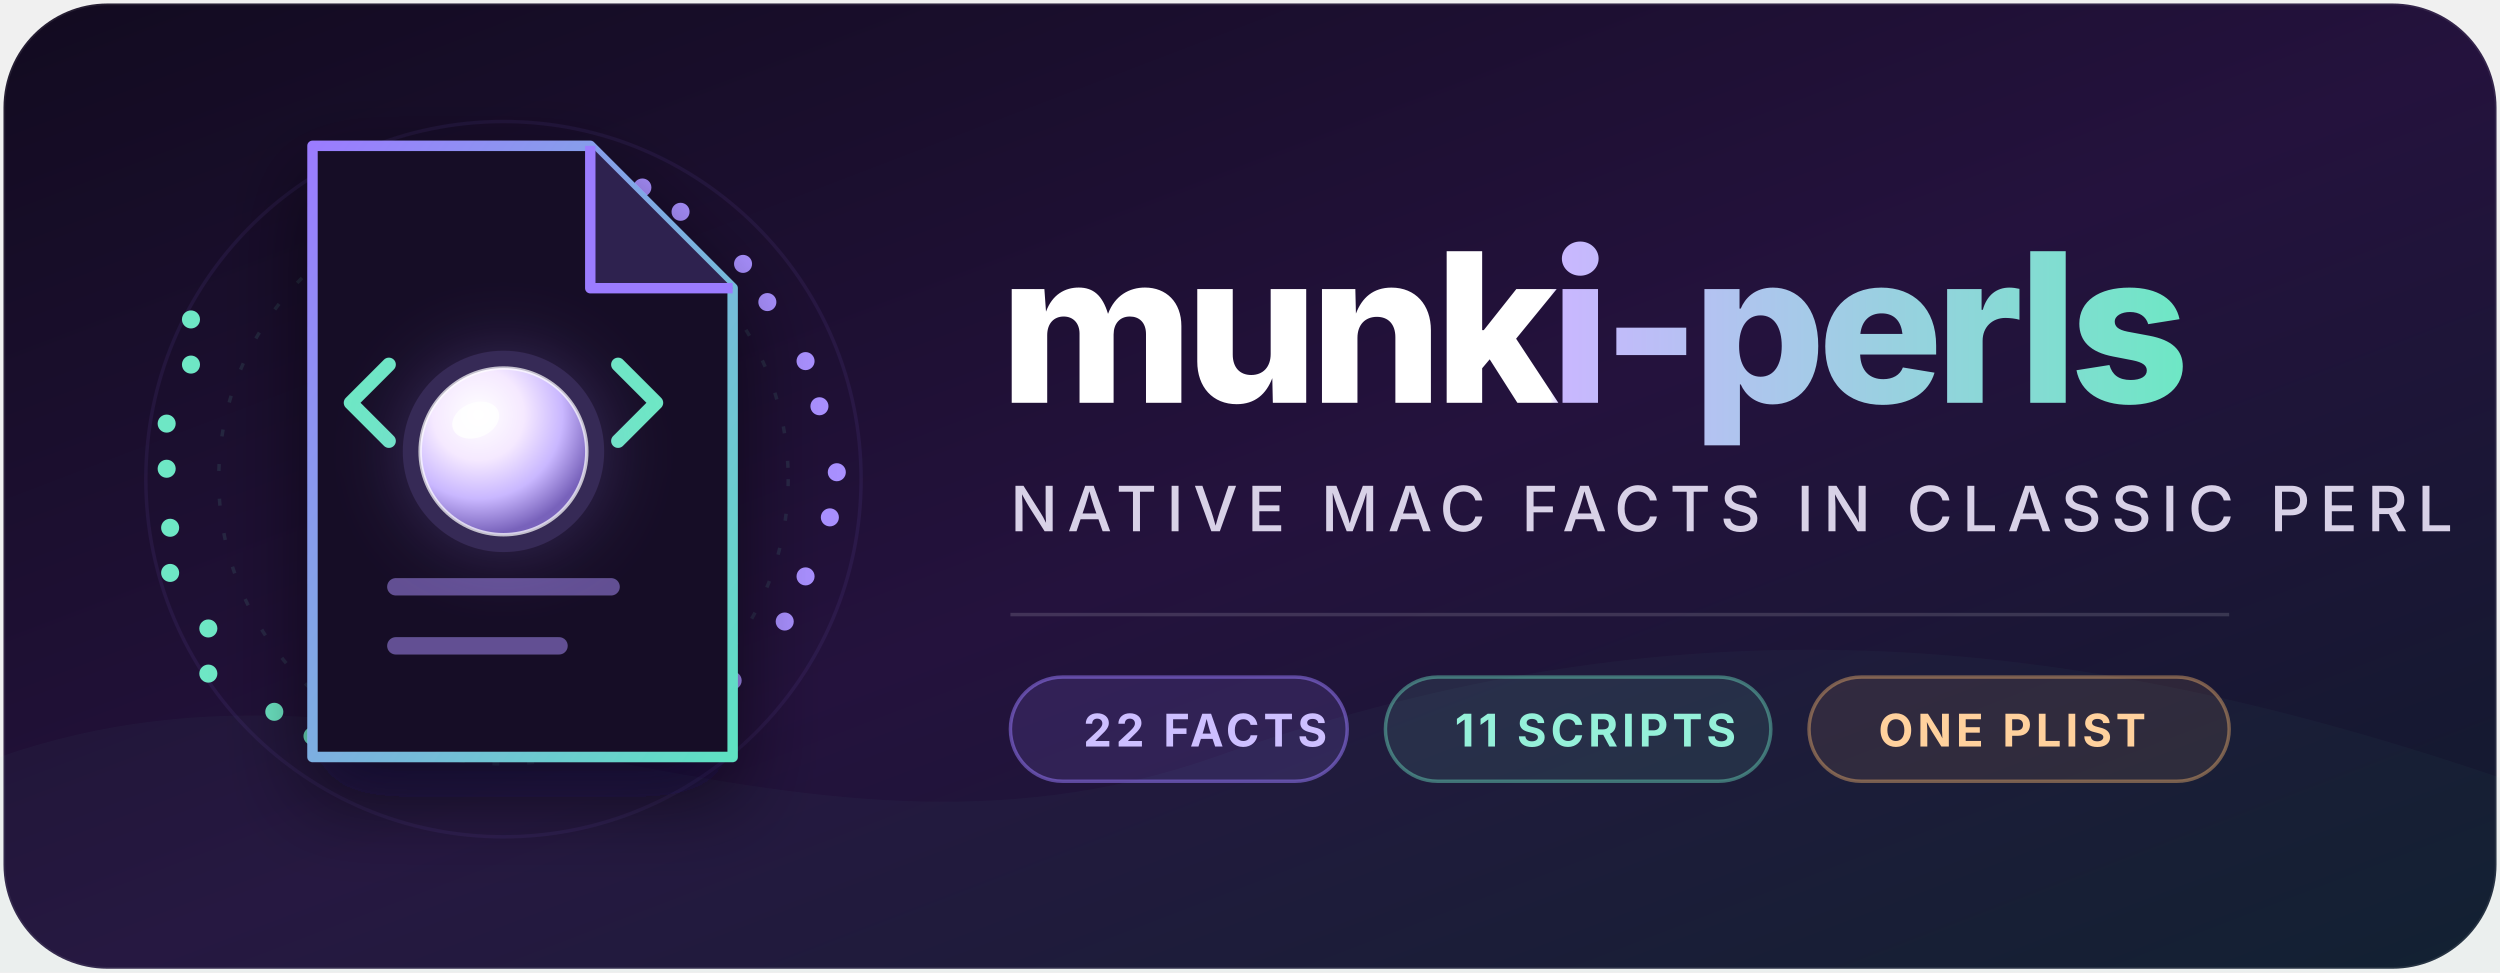
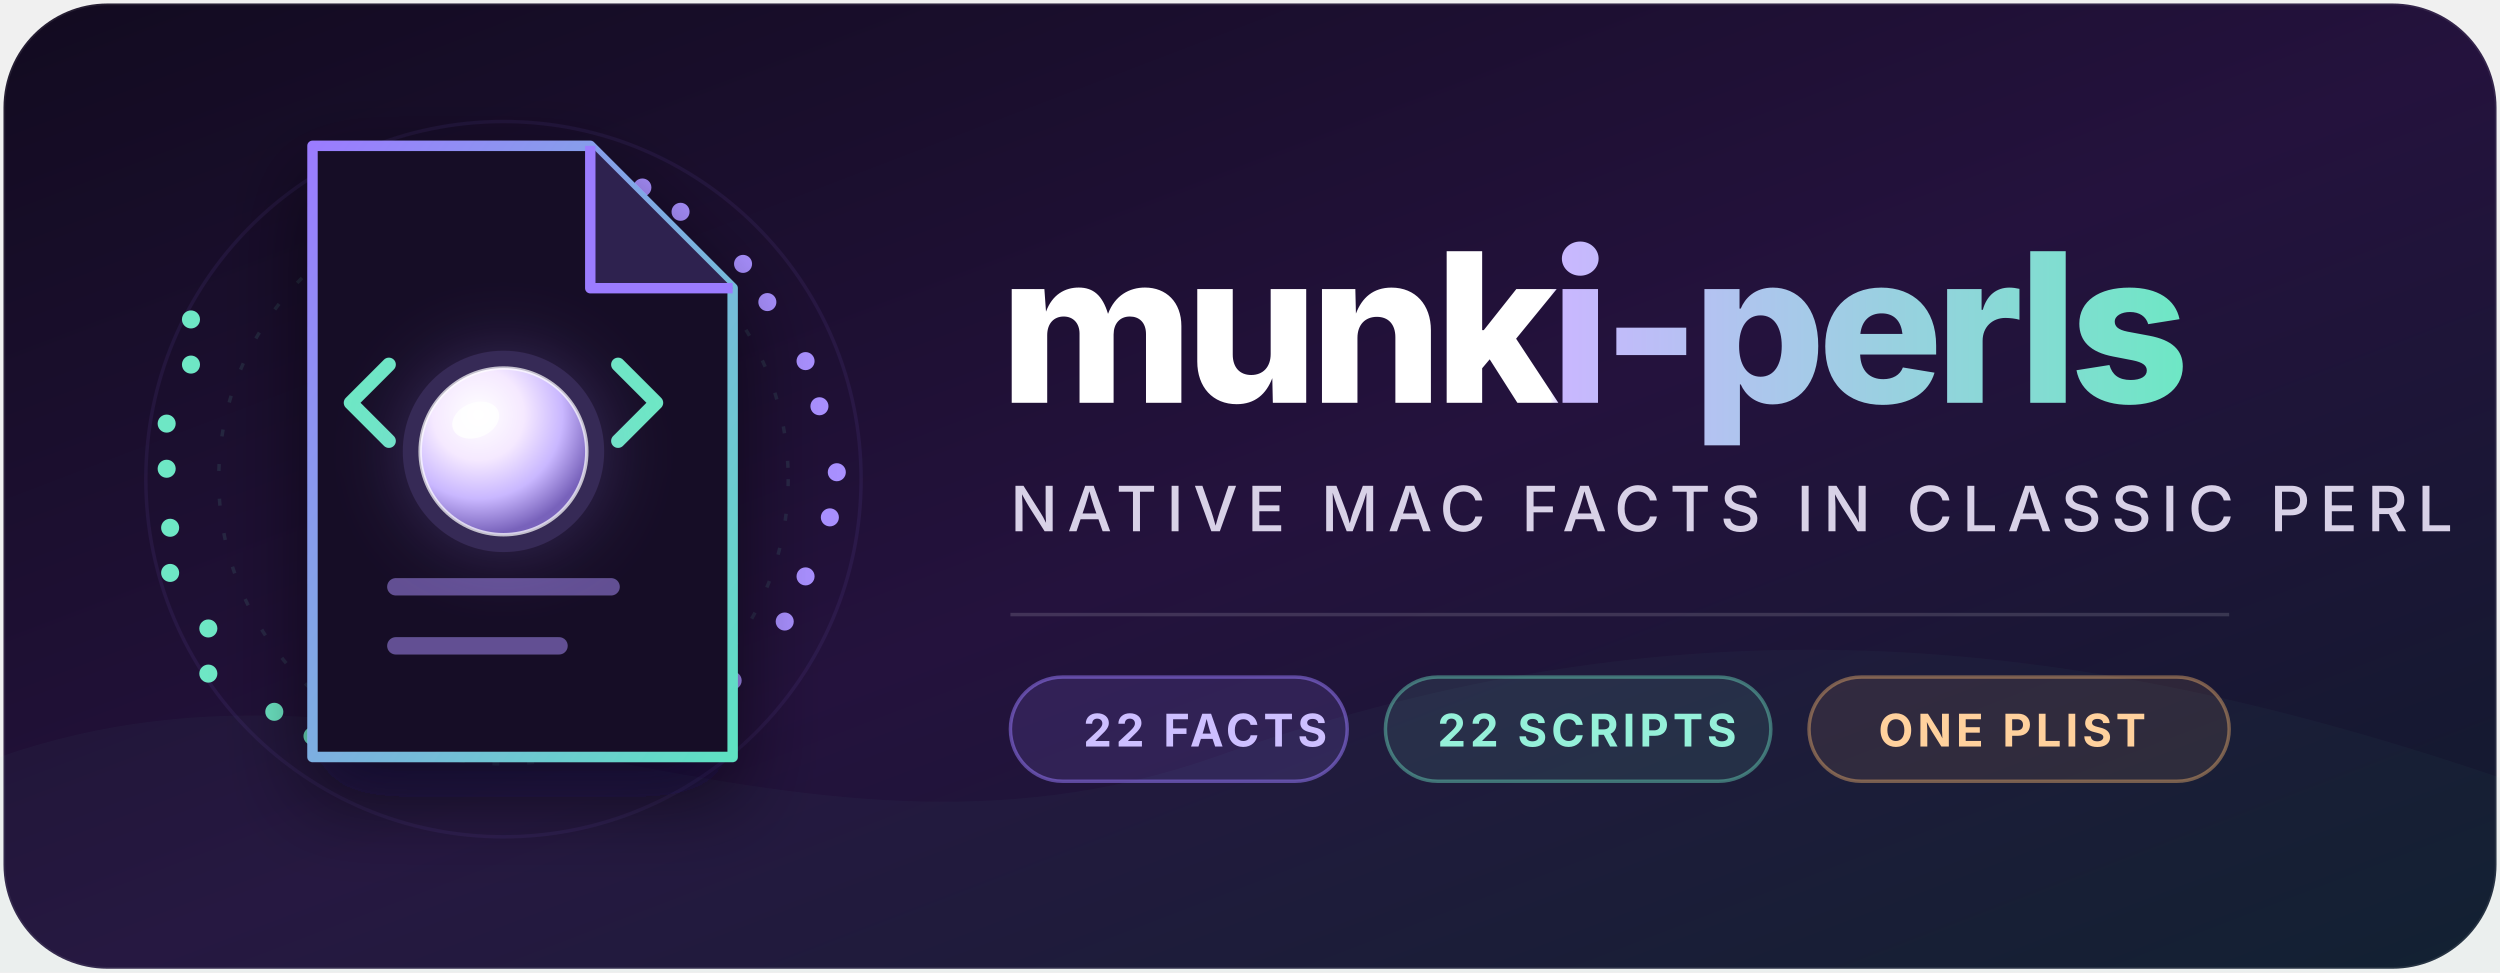
<svg xmlns="http://www.w3.org/2000/svg" viewBox="0 0 720 280" width="720" height="280" role="img" aria-labelledby="title description">
  <defs>
    <linearGradient id="background" x1="0" y1="0" x2="1" y2="1">
      <stop offset="0" stop-color="#120b20" />
      <stop offset="0.52" stop-color="#24123d" />
      <stop offset="1" stop-color="#101b2d" />
    </linearGradient>
    <linearGradient id="document" x1="0" y1="0" x2="1" y2="1">
      <stop offset="0" stop-color="#9b7cff" />
      <stop offset="1" stop-color="#5ee2c2" />
    </linearGradient>
    <radialGradient id="pearl" cx="35%" cy="28%" r="72%">
      <stop offset="0" stop-color="#ffffff" />
      <stop offset="0.38" stop-color="#f5e9ff" />
      <stop offset="0.7" stop-color="#c9b7ff" />
      <stop offset="1" stop-color="#7862bb" />
    </radialGradient>
    <linearGradient id="wordmark" x1="0" y1="0" x2="1" y2="0">
      <stop offset="0" stop-color="#ffffff" />
      <stop offset="0.46" stop-color="#ffffff" />
      <stop offset="0.47" stop-color="#c9b7ff" />
      <stop offset="1" stop-color="#6ee7c5" />
    </linearGradient>
    <filter id="soft-glow" x="-60%" y="-60%" width="220%" height="220%">
      <feGaussianBlur stdDeviation="10" result="blur" />
      <feMerge>
        <feMergeNode in="blur" />
        <feMergeNode in="SourceGraphic" />
      </feMerge>
    </filter>
    <filter id="shadow" x="-30%" y="-30%" width="160%" height="170%">
      <feDropShadow dx="0" dy="10" stdDeviation="12" flood-color="#07040d" flood-opacity="0.55" />
    </filter>
  </defs>
  <rect x="1" y="1" width="718" height="278" rx="30" fill="url(#background)" stroke="#ffffff" stroke-opacity="0.08" />
  <path d="M0 218 C120 176 225 262 350 218 S585 178 720 224 V280 H0 Z" fill="#6ee7c5" opacity="0.035" />
  <circle cx="145" cy="138" r="103" fill="none" stroke="#9b7cff" stroke-opacity="0.08" />
  <circle cx="145" cy="138" r="82" fill="none" stroke="#6ee7c5" stroke-opacity="0.11" stroke-dasharray="2 8" />
  <g fill="#6ee7c5">
    <circle cx="55" cy="92" r="2.6" />
    <circle cx="55" cy="105" r="2.6" />
    <circle cx="48" cy="122" r="2.6" />
    <circle cx="48" cy="135" r="2.6" />
    <circle cx="49" cy="152" r="2.6" />
    <circle cx="49" cy="165" r="2.6" />
    <circle cx="60" cy="181" r="2.6" />
    <circle cx="60" cy="194" r="2.6" />
    <circle cx="79" cy="205" r="2.6" />
    <circle cx="90" cy="212" r="2.6" />
  </g>
  <g fill="#a990ff">
    <circle cx="200" cy="205" r="2.6" />
    <circle cx="211" cy="196" r="2.6" />
    <circle cx="226" cy="179" r="2.6" />
    <circle cx="232" cy="166" r="2.6" />
    <circle cx="239" cy="149" r="2.6" />
    <circle cx="241" cy="136" r="2.6" />
    <circle cx="236" cy="117" r="2.6" />
    <circle cx="232" cy="104" r="2.6" />
    <circle cx="221" cy="87" r="2.6" />
    <circle cx="214" cy="76" r="2.6" />
    <circle cx="196" cy="61" r="2.6" />
    <circle cx="185" cy="54" r="2.6" />
  </g>
  <g filter="url(#shadow)">
    <path d="M90 42 H170 L211 83 V218 H90 Z" fill="#171026" stroke="url(#document)" stroke-width="3" stroke-linejoin="round" />
    <path d="M170 42 V83 H211" fill="#2f2250" stroke="#9b7cff" stroke-width="3" stroke-linejoin="round" />
    <path d="M112 105 L101 116 L112 127 M178 105 L189 116 L178 127" fill="none" stroke="#6ee7c5" stroke-width="4" stroke-linecap="round" stroke-linejoin="round" />
    <path d="M114 169 H176 M114 186 H161" stroke="#8069bd" stroke-width="5" stroke-linecap="round" opacity="0.72" />
  </g>
  <circle cx="145" cy="130" r="29" fill="#a990ff" opacity="0.22" filter="url(#soft-glow)" />
  <circle cx="145" cy="130" r="24" fill="url(#pearl)" stroke="#ffffff" stroke-opacity="0.7" />
  <ellipse cx="137" cy="121" rx="7" ry="5" fill="#ffffff" opacity="0.82" transform="rotate(-22 137 121)" />
  <g font-family="-apple-system, BlinkMacSystemFont, 'Segoe UI', sans-serif">
    <text x="288" y="116" fill="url(#wordmark)" font-size="60" font-weight="760" letter-spacing="-2.2">munki-perls</text>
    <text x="291" y="153" fill="#d8d1e7" font-size="18" font-weight="520" letter-spacing="2.8">NATIVE MAC FACTS IN CLASSIC PERL</text>
    <line x1="291" y1="177" x2="642" y2="177" stroke="#ffffff" stroke-opacity="0.14" />
    <g font-size="13" font-weight="650" letter-spacing="1.2">
      <rect x="291" y="195" width="97" height="30" rx="15" fill="#9b7cff" fill-opacity="0.14" stroke="#9b7cff" stroke-opacity="0.5" />
      <text x="312" y="215" fill="#cdbfff">22 FACTS</text>
      <rect x="399" y="195" width="111" height="30" rx="15" fill="#6ee7c5" fill-opacity="0.1" stroke="#6ee7c5" stroke-opacity="0.42" />
-       <text x="419" y="215" fill="#95f0d9">11 SCRIPTS</text>
+       <text x="414" y="215" fill="#95f0d9">22 SCRIPTS</text>
      <rect x="521" y="195" width="121" height="30" rx="15" fill="#ffbd72" fill-opacity="0.09" stroke="#ffbd72" stroke-opacity="0.4" />
      <text x="541" y="215" fill="#ffd19d">ONE PLIST</text>
    </g>
  </g>
</svg>
